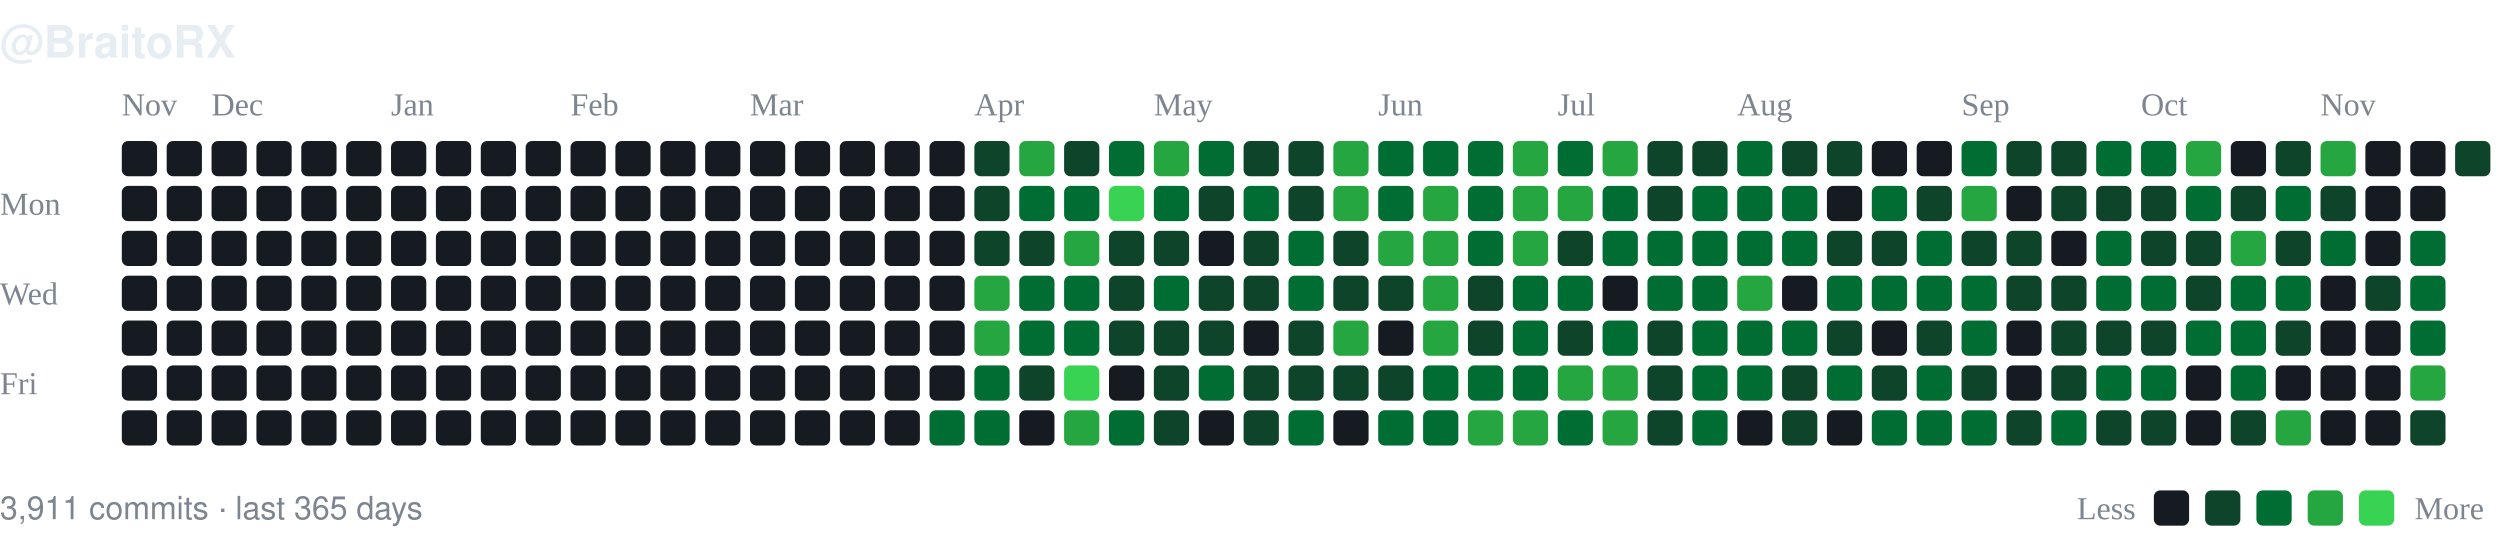
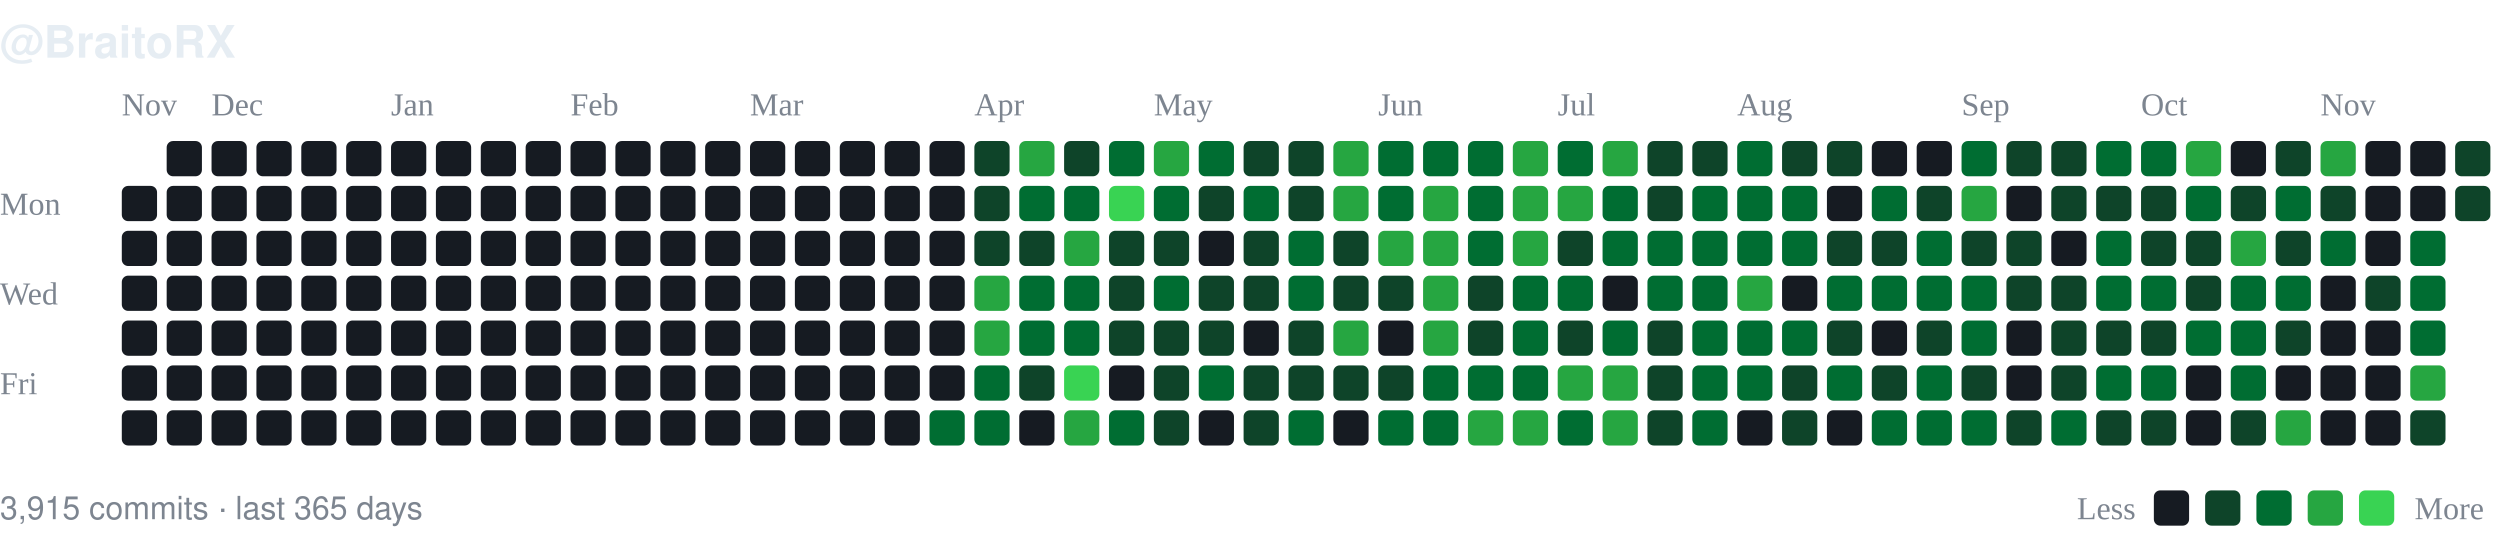
<svg xmlns="http://www.w3.org/2000/svg" width="780" height="170" viewBox="0 0 780 170" role="img">
  <text x="0" y="18" font-size="14" font-weight="600" fill="#e6edf3" font-family="ui-sans-serif,-apple-system,Segoe UI,Helvetica,Arial,sans-serif">@BraitoRX</text>
  <text x="0" y="67" font-size="10" fill="#7d8590">Mon</text>
  <text x="0" y="95" font-size="10" fill="#7d8590">Wed</text>
  <text x="0" y="123" font-size="10" fill="#7d8590">Fri</text>
  <text x="38" y="36" font-size="10" fill="#7d8590">Nov</text>
-   <rect x="38" y="44" width="11" height="11" rx="2" fill="#161b22" />
  <rect x="38" y="58" width="11" height="11" rx="2" fill="#161b22" />
  <rect x="38" y="72" width="11" height="11" rx="2" fill="#161b22" />
  <rect x="38" y="86" width="11" height="11" rx="2" fill="#161b22" />
  <rect x="38" y="100" width="11" height="11" rx="2" fill="#161b22" />
  <rect x="38" y="114" width="11" height="11" rx="2" fill="#161b22" />
  <rect x="38" y="128" width="11" height="11" rx="2" fill="#161b22" />
  <rect x="52" y="44" width="11" height="11" rx="2" fill="#161b22" />
  <rect x="52" y="58" width="11" height="11" rx="2" fill="#161b22" />
  <rect x="52" y="72" width="11" height="11" rx="2" fill="#161b22" />
  <rect x="52" y="86" width="11" height="11" rx="2" fill="#161b22" />
  <rect x="52" y="100" width="11" height="11" rx="2" fill="#161b22" />
  <rect x="52" y="114" width="11" height="11" rx="2" fill="#161b22" />
  <rect x="52" y="128" width="11" height="11" rx="2" fill="#161b22" />
  <text x="66" y="36" font-size="10" fill="#7d8590">Dec</text>
  <rect x="66" y="44" width="11" height="11" rx="2" fill="#161b22" />
  <rect x="66" y="58" width="11" height="11" rx="2" fill="#161b22" />
  <rect x="66" y="72" width="11" height="11" rx="2" fill="#161b22" />
  <rect x="66" y="86" width="11" height="11" rx="2" fill="#161b22" />
  <rect x="66" y="100" width="11" height="11" rx="2" fill="#161b22" />
  <rect x="66" y="114" width="11" height="11" rx="2" fill="#161b22" />
  <rect x="66" y="128" width="11" height="11" rx="2" fill="#161b22" />
  <rect x="80" y="44" width="11" height="11" rx="2" fill="#161b22" />
  <rect x="80" y="58" width="11" height="11" rx="2" fill="#161b22" />
  <rect x="80" y="72" width="11" height="11" rx="2" fill="#161b22" />
  <rect x="80" y="86" width="11" height="11" rx="2" fill="#161b22" />
  <rect x="80" y="100" width="11" height="11" rx="2" fill="#161b22" />
  <rect x="80" y="114" width="11" height="11" rx="2" fill="#161b22" />
  <rect x="80" y="128" width="11" height="11" rx="2" fill="#161b22" />
  <rect x="94" y="44" width="11" height="11" rx="2" fill="#161b22" />
  <rect x="94" y="58" width="11" height="11" rx="2" fill="#161b22" />
  <rect x="94" y="72" width="11" height="11" rx="2" fill="#161b22" />
  <rect x="94" y="86" width="11" height="11" rx="2" fill="#161b22" />
  <rect x="94" y="100" width="11" height="11" rx="2" fill="#161b22" />
  <rect x="94" y="114" width="11" height="11" rx="2" fill="#161b22" />
  <rect x="94" y="128" width="11" height="11" rx="2" fill="#161b22" />
  <rect x="108" y="44" width="11" height="11" rx="2" fill="#161b22" />
  <rect x="108" y="58" width="11" height="11" rx="2" fill="#161b22" />
  <rect x="108" y="72" width="11" height="11" rx="2" fill="#161b22" />
  <rect x="108" y="86" width="11" height="11" rx="2" fill="#161b22" />
  <rect x="108" y="100" width="11" height="11" rx="2" fill="#161b22" />
  <rect x="108" y="114" width="11" height="11" rx="2" fill="#161b22" />
  <rect x="108" y="128" width="11" height="11" rx="2" fill="#161b22" />
  <text x="122" y="36" font-size="10" fill="#7d8590">Jan</text>
  <rect x="122" y="44" width="11" height="11" rx="2" fill="#161b22" />
  <rect x="122" y="58" width="11" height="11" rx="2" fill="#161b22" />
  <rect x="122" y="72" width="11" height="11" rx="2" fill="#161b22" />
  <rect x="122" y="86" width="11" height="11" rx="2" fill="#161b22" />
  <rect x="122" y="100" width="11" height="11" rx="2" fill="#161b22" />
  <rect x="122" y="114" width="11" height="11" rx="2" fill="#161b22" />
  <rect x="122" y="128" width="11" height="11" rx="2" fill="#161b22" />
  <rect x="136" y="44" width="11" height="11" rx="2" fill="#161b22" />
  <rect x="136" y="58" width="11" height="11" rx="2" fill="#161b22" />
  <rect x="136" y="72" width="11" height="11" rx="2" fill="#161b22" />
  <rect x="136" y="86" width="11" height="11" rx="2" fill="#161b22" />
  <rect x="136" y="100" width="11" height="11" rx="2" fill="#161b22" />
  <rect x="136" y="114" width="11" height="11" rx="2" fill="#161b22" />
  <rect x="136" y="128" width="11" height="11" rx="2" fill="#161b22" />
  <rect x="150" y="44" width="11" height="11" rx="2" fill="#161b22" />
  <rect x="150" y="58" width="11" height="11" rx="2" fill="#161b22" />
  <rect x="150" y="72" width="11" height="11" rx="2" fill="#161b22" />
  <rect x="150" y="86" width="11" height="11" rx="2" fill="#161b22" />
  <rect x="150" y="100" width="11" height="11" rx="2" fill="#161b22" />
  <rect x="150" y="114" width="11" height="11" rx="2" fill="#161b22" />
  <rect x="150" y="128" width="11" height="11" rx="2" fill="#161b22" />
  <rect x="164" y="44" width="11" height="11" rx="2" fill="#161b22" />
  <rect x="164" y="58" width="11" height="11" rx="2" fill="#161b22" />
  <rect x="164" y="72" width="11" height="11" rx="2" fill="#161b22" />
  <rect x="164" y="86" width="11" height="11" rx="2" fill="#161b22" />
  <rect x="164" y="100" width="11" height="11" rx="2" fill="#161b22" />
  <rect x="164" y="114" width="11" height="11" rx="2" fill="#161b22" />
  <rect x="164" y="128" width="11" height="11" rx="2" fill="#161b22" />
  <text x="178" y="36" font-size="10" fill="#7d8590">Feb</text>
  <rect x="178" y="44" width="11" height="11" rx="2" fill="#161b22" />
  <rect x="178" y="58" width="11" height="11" rx="2" fill="#161b22" />
  <rect x="178" y="72" width="11" height="11" rx="2" fill="#161b22" />
  <rect x="178" y="86" width="11" height="11" rx="2" fill="#161b22" />
  <rect x="178" y="100" width="11" height="11" rx="2" fill="#161b22" />
  <rect x="178" y="114" width="11" height="11" rx="2" fill="#161b22" />
  <rect x="178" y="128" width="11" height="11" rx="2" fill="#161b22" />
  <rect x="192" y="44" width="11" height="11" rx="2" fill="#161b22" />
  <rect x="192" y="58" width="11" height="11" rx="2" fill="#161b22" />
  <rect x="192" y="72" width="11" height="11" rx="2" fill="#161b22" />
  <rect x="192" y="86" width="11" height="11" rx="2" fill="#161b22" />
  <rect x="192" y="100" width="11" height="11" rx="2" fill="#161b22" />
  <rect x="192" y="114" width="11" height="11" rx="2" fill="#161b22" />
  <rect x="192" y="128" width="11" height="11" rx="2" fill="#161b22" />
  <rect x="206" y="44" width="11" height="11" rx="2" fill="#161b22" />
  <rect x="206" y="58" width="11" height="11" rx="2" fill="#161b22" />
  <rect x="206" y="72" width="11" height="11" rx="2" fill="#161b22" />
  <rect x="206" y="86" width="11" height="11" rx="2" fill="#161b22" />
  <rect x="206" y="100" width="11" height="11" rx="2" fill="#161b22" />
  <rect x="206" y="114" width="11" height="11" rx="2" fill="#161b22" />
  <rect x="206" y="128" width="11" height="11" rx="2" fill="#161b22" />
  <rect x="220" y="44" width="11" height="11" rx="2" fill="#161b22" />
  <rect x="220" y="58" width="11" height="11" rx="2" fill="#161b22" />
  <rect x="220" y="72" width="11" height="11" rx="2" fill="#161b22" />
  <rect x="220" y="86" width="11" height="11" rx="2" fill="#161b22" />
  <rect x="220" y="100" width="11" height="11" rx="2" fill="#161b22" />
  <rect x="220" y="114" width="11" height="11" rx="2" fill="#161b22" />
  <rect x="220" y="128" width="11" height="11" rx="2" fill="#161b22" />
  <text x="234" y="36" font-size="10" fill="#7d8590">Mar</text>
  <rect x="234" y="44" width="11" height="11" rx="2" fill="#161b22" />
  <rect x="234" y="58" width="11" height="11" rx="2" fill="#161b22" />
  <rect x="234" y="72" width="11" height="11" rx="2" fill="#161b22" />
  <rect x="234" y="86" width="11" height="11" rx="2" fill="#161b22" />
  <rect x="234" y="100" width="11" height="11" rx="2" fill="#161b22" />
  <rect x="234" y="114" width="11" height="11" rx="2" fill="#161b22" />
  <rect x="234" y="128" width="11" height="11" rx="2" fill="#161b22" />
  <rect x="248" y="44" width="11" height="11" rx="2" fill="#161b22" />
  <rect x="248" y="58" width="11" height="11" rx="2" fill="#161b22" />
  <rect x="248" y="72" width="11" height="11" rx="2" fill="#161b22" />
  <rect x="248" y="86" width="11" height="11" rx="2" fill="#161b22" />
  <rect x="248" y="100" width="11" height="11" rx="2" fill="#161b22" />
  <rect x="248" y="114" width="11" height="11" rx="2" fill="#161b22" />
  <rect x="248" y="128" width="11" height="11" rx="2" fill="#161b22" />
  <rect x="262" y="44" width="11" height="11" rx="2" fill="#161b22" />
  <rect x="262" y="58" width="11" height="11" rx="2" fill="#161b22" />
  <rect x="262" y="72" width="11" height="11" rx="2" fill="#161b22" />
  <rect x="262" y="86" width="11" height="11" rx="2" fill="#161b22" />
  <rect x="262" y="100" width="11" height="11" rx="2" fill="#161b22" />
  <rect x="262" y="114" width="11" height="11" rx="2" fill="#161b22" />
  <rect x="262" y="128" width="11" height="11" rx="2" fill="#161b22" />
  <rect x="276" y="44" width="11" height="11" rx="2" fill="#161b22" />
  <rect x="276" y="58" width="11" height="11" rx="2" fill="#161b22" />
  <rect x="276" y="72" width="11" height="11" rx="2" fill="#161b22" />
  <rect x="276" y="86" width="11" height="11" rx="2" fill="#161b22" />
  <rect x="276" y="100" width="11" height="11" rx="2" fill="#161b22" />
  <rect x="276" y="114" width="11" height="11" rx="2" fill="#161b22" />
  <rect x="276" y="128" width="11" height="11" rx="2" fill="#161b22" />
  <rect x="290" y="44" width="11" height="11" rx="2" fill="#161b22" />
  <rect x="290" y="58" width="11" height="11" rx="2" fill="#161b22" />
  <rect x="290" y="72" width="11" height="11" rx="2" fill="#161b22" />
  <rect x="290" y="86" width="11" height="11" rx="2" fill="#161b22" />
  <rect x="290" y="100" width="11" height="11" rx="2" fill="#161b22" />
  <rect x="290" y="114" width="11" height="11" rx="2" fill="#161b22" />
  <rect x="290" y="128" width="11" height="11" rx="2" fill="#006d32" />
  <text x="304" y="36" font-size="10" fill="#7d8590">Apr</text>
  <rect x="304" y="44" width="11" height="11" rx="2" fill="#0e4429" />
  <rect x="304" y="58" width="11" height="11" rx="2" fill="#0e4429" />
  <rect x="304" y="72" width="11" height="11" rx="2" fill="#0e4429" />
  <rect x="304" y="86" width="11" height="11" rx="2" fill="#26a641" />
  <rect x="304" y="100" width="11" height="11" rx="2" fill="#26a641" />
  <rect x="304" y="114" width="11" height="11" rx="2" fill="#006d32" />
  <rect x="304" y="128" width="11" height="11" rx="2" fill="#006d32" />
  <rect x="318" y="44" width="11" height="11" rx="2" fill="#26a641" />
  <rect x="318" y="58" width="11" height="11" rx="2" fill="#006d32" />
  <rect x="318" y="72" width="11" height="11" rx="2" fill="#0e4429" />
  <rect x="318" y="86" width="11" height="11" rx="2" fill="#006d32" />
  <rect x="318" y="100" width="11" height="11" rx="2" fill="#006d32" />
  <rect x="318" y="114" width="11" height="11" rx="2" fill="#0e4429" />
  <rect x="318" y="128" width="11" height="11" rx="2" fill="#161b22" />
  <rect x="332" y="44" width="11" height="11" rx="2" fill="#0e4429" />
  <rect x="332" y="58" width="11" height="11" rx="2" fill="#006d32" />
  <rect x="332" y="72" width="11" height="11" rx="2" fill="#26a641" />
  <rect x="332" y="86" width="11" height="11" rx="2" fill="#006d32" />
  <rect x="332" y="100" width="11" height="11" rx="2" fill="#006d32" />
  <rect x="332" y="114" width="11" height="11" rx="2" fill="#39d353" />
  <rect x="332" y="128" width="11" height="11" rx="2" fill="#26a641" />
  <rect x="346" y="44" width="11" height="11" rx="2" fill="#006d32" />
  <rect x="346" y="58" width="11" height="11" rx="2" fill="#39d353" />
  <rect x="346" y="72" width="11" height="11" rx="2" fill="#0e4429" />
  <rect x="346" y="86" width="11" height="11" rx="2" fill="#0e4429" />
  <rect x="346" y="100" width="11" height="11" rx="2" fill="#0e4429" />
  <rect x="346" y="114" width="11" height="11" rx="2" fill="#161b22" />
  <rect x="346" y="128" width="11" height="11" rx="2" fill="#006d32" />
  <text x="360" y="36" font-size="10" fill="#7d8590">May</text>
  <rect x="360" y="44" width="11" height="11" rx="2" fill="#26a641" />
  <rect x="360" y="58" width="11" height="11" rx="2" fill="#006d32" />
  <rect x="360" y="72" width="11" height="11" rx="2" fill="#0e4429" />
  <rect x="360" y="86" width="11" height="11" rx="2" fill="#006d32" />
  <rect x="360" y="100" width="11" height="11" rx="2" fill="#0e4429" />
  <rect x="360" y="114" width="11" height="11" rx="2" fill="#0e4429" />
  <rect x="360" y="128" width="11" height="11" rx="2" fill="#0e4429" />
  <rect x="374" y="44" width="11" height="11" rx="2" fill="#006d32" />
  <rect x="374" y="58" width="11" height="11" rx="2" fill="#0e4429" />
  <rect x="374" y="72" width="11" height="11" rx="2" fill="#161b22" />
  <rect x="374" y="86" width="11" height="11" rx="2" fill="#0e4429" />
  <rect x="374" y="100" width="11" height="11" rx="2" fill="#0e4429" />
  <rect x="374" y="114" width="11" height="11" rx="2" fill="#006d32" />
  <rect x="374" y="128" width="11" height="11" rx="2" fill="#161b22" />
  <rect x="388" y="44" width="11" height="11" rx="2" fill="#0e4429" />
  <rect x="388" y="58" width="11" height="11" rx="2" fill="#006d32" />
  <rect x="388" y="72" width="11" height="11" rx="2" fill="#0e4429" />
  <rect x="388" y="86" width="11" height="11" rx="2" fill="#0e4429" />
  <rect x="388" y="100" width="11" height="11" rx="2" fill="#161b22" />
  <rect x="388" y="114" width="11" height="11" rx="2" fill="#0e4429" />
  <rect x="388" y="128" width="11" height="11" rx="2" fill="#0e4429" />
  <rect x="402" y="44" width="11" height="11" rx="2" fill="#0e4429" />
  <rect x="402" y="58" width="11" height="11" rx="2" fill="#0e4429" />
  <rect x="402" y="72" width="11" height="11" rx="2" fill="#006d32" />
  <rect x="402" y="86" width="11" height="11" rx="2" fill="#006d32" />
  <rect x="402" y="100" width="11" height="11" rx="2" fill="#0e4429" />
  <rect x="402" y="114" width="11" height="11" rx="2" fill="#0e4429" />
  <rect x="402" y="128" width="11" height="11" rx="2" fill="#006d32" />
  <rect x="416" y="44" width="11" height="11" rx="2" fill="#26a641" />
  <rect x="416" y="58" width="11" height="11" rx="2" fill="#26a641" />
  <rect x="416" y="72" width="11" height="11" rx="2" fill="#0e4429" />
  <rect x="416" y="86" width="11" height="11" rx="2" fill="#0e4429" />
  <rect x="416" y="100" width="11" height="11" rx="2" fill="#26a641" />
  <rect x="416" y="114" width="11" height="11" rx="2" fill="#0e4429" />
  <rect x="416" y="128" width="11" height="11" rx="2" fill="#161b22" />
  <text x="430" y="36" font-size="10" fill="#7d8590">Jun</text>
  <rect x="430" y="44" width="11" height="11" rx="2" fill="#006d32" />
  <rect x="430" y="58" width="11" height="11" rx="2" fill="#006d32" />
  <rect x="430" y="72" width="11" height="11" rx="2" fill="#26a641" />
  <rect x="430" y="86" width="11" height="11" rx="2" fill="#0e4429" />
  <rect x="430" y="100" width="11" height="11" rx="2" fill="#161b22" />
  <rect x="430" y="114" width="11" height="11" rx="2" fill="#0e4429" />
  <rect x="430" y="128" width="11" height="11" rx="2" fill="#006d32" />
  <rect x="444" y="44" width="11" height="11" rx="2" fill="#006d32" />
  <rect x="444" y="58" width="11" height="11" rx="2" fill="#26a641" />
  <rect x="444" y="72" width="11" height="11" rx="2" fill="#26a641" />
  <rect x="444" y="86" width="11" height="11" rx="2" fill="#26a641" />
  <rect x="444" y="100" width="11" height="11" rx="2" fill="#26a641" />
  <rect x="444" y="114" width="11" height="11" rx="2" fill="#006d32" />
  <rect x="444" y="128" width="11" height="11" rx="2" fill="#006d32" />
  <rect x="458" y="44" width="11" height="11" rx="2" fill="#006d32" />
  <rect x="458" y="58" width="11" height="11" rx="2" fill="#006d32" />
  <rect x="458" y="72" width="11" height="11" rx="2" fill="#006d32" />
  <rect x="458" y="86" width="11" height="11" rx="2" fill="#0e4429" />
  <rect x="458" y="100" width="11" height="11" rx="2" fill="#0e4429" />
  <rect x="458" y="114" width="11" height="11" rx="2" fill="#006d32" />
  <rect x="458" y="128" width="11" height="11" rx="2" fill="#26a641" />
  <rect x="472" y="44" width="11" height="11" rx="2" fill="#26a641" />
  <rect x="472" y="58" width="11" height="11" rx="2" fill="#26a641" />
  <rect x="472" y="72" width="11" height="11" rx="2" fill="#26a641" />
  <rect x="472" y="86" width="11" height="11" rx="2" fill="#006d32" />
  <rect x="472" y="100" width="11" height="11" rx="2" fill="#006d32" />
  <rect x="472" y="114" width="11" height="11" rx="2" fill="#006d32" />
  <rect x="472" y="128" width="11" height="11" rx="2" fill="#26a641" />
  <text x="486" y="36" font-size="10" fill="#7d8590">Jul</text>
  <rect x="486" y="44" width="11" height="11" rx="2" fill="#006d32" />
  <rect x="486" y="58" width="11" height="11" rx="2" fill="#26a641" />
  <rect x="486" y="72" width="11" height="11" rx="2" fill="#0e4429" />
  <rect x="486" y="86" width="11" height="11" rx="2" fill="#006d32" />
  <rect x="486" y="100" width="11" height="11" rx="2" fill="#0e4429" />
  <rect x="486" y="114" width="11" height="11" rx="2" fill="#26a641" />
  <rect x="486" y="128" width="11" height="11" rx="2" fill="#006d32" />
  <rect x="500" y="44" width="11" height="11" rx="2" fill="#26a641" />
  <rect x="500" y="58" width="11" height="11" rx="2" fill="#006d32" />
  <rect x="500" y="72" width="11" height="11" rx="2" fill="#006d32" />
  <rect x="500" y="86" width="11" height="11" rx="2" fill="#161b22" />
  <rect x="500" y="100" width="11" height="11" rx="2" fill="#006d32" />
  <rect x="500" y="114" width="11" height="11" rx="2" fill="#26a641" />
  <rect x="500" y="128" width="11" height="11" rx="2" fill="#26a641" />
  <rect x="514" y="44" width="11" height="11" rx="2" fill="#0e4429" />
  <rect x="514" y="58" width="11" height="11" rx="2" fill="#0e4429" />
  <rect x="514" y="72" width="11" height="11" rx="2" fill="#006d32" />
  <rect x="514" y="86" width="11" height="11" rx="2" fill="#006d32" />
  <rect x="514" y="100" width="11" height="11" rx="2" fill="#0e4429" />
  <rect x="514" y="114" width="11" height="11" rx="2" fill="#0e4429" />
  <rect x="514" y="128" width="11" height="11" rx="2" fill="#0e4429" />
  <rect x="528" y="44" width="11" height="11" rx="2" fill="#0e4429" />
  <rect x="528" y="58" width="11" height="11" rx="2" fill="#006d32" />
  <rect x="528" y="72" width="11" height="11" rx="2" fill="#006d32" />
  <rect x="528" y="86" width="11" height="11" rx="2" fill="#006d32" />
  <rect x="528" y="100" width="11" height="11" rx="2" fill="#006d32" />
  <rect x="528" y="114" width="11" height="11" rx="2" fill="#006d32" />
  <rect x="528" y="128" width="11" height="11" rx="2" fill="#006d32" />
  <text x="542" y="36" font-size="10" fill="#7d8590">Aug</text>
  <rect x="542" y="44" width="11" height="11" rx="2" fill="#006d32" />
  <rect x="542" y="58" width="11" height="11" rx="2" fill="#006d32" />
  <rect x="542" y="72" width="11" height="11" rx="2" fill="#006d32" />
  <rect x="542" y="86" width="11" height="11" rx="2" fill="#26a641" />
  <rect x="542" y="100" width="11" height="11" rx="2" fill="#006d32" />
  <rect x="542" y="114" width="11" height="11" rx="2" fill="#006d32" />
  <rect x="542" y="128" width="11" height="11" rx="2" fill="#161b22" />
  <rect x="556" y="44" width="11" height="11" rx="2" fill="#0e4429" />
  <rect x="556" y="58" width="11" height="11" rx="2" fill="#006d32" />
  <rect x="556" y="72" width="11" height="11" rx="2" fill="#006d32" />
  <rect x="556" y="86" width="11" height="11" rx="2" fill="#161b22" />
  <rect x="556" y="100" width="11" height="11" rx="2" fill="#006d32" />
  <rect x="556" y="114" width="11" height="11" rx="2" fill="#0e4429" />
  <rect x="556" y="128" width="11" height="11" rx="2" fill="#0e4429" />
  <rect x="570" y="44" width="11" height="11" rx="2" fill="#0e4429" />
  <rect x="570" y="58" width="11" height="11" rx="2" fill="#161b22" />
  <rect x="570" y="72" width="11" height="11" rx="2" fill="#0e4429" />
  <rect x="570" y="86" width="11" height="11" rx="2" fill="#006d32" />
  <rect x="570" y="100" width="11" height="11" rx="2" fill="#0e4429" />
  <rect x="570" y="114" width="11" height="11" rx="2" fill="#006d32" />
  <rect x="570" y="128" width="11" height="11" rx="2" fill="#161b22" />
  <rect x="584" y="44" width="11" height="11" rx="2" fill="#161b22" />
  <rect x="584" y="58" width="11" height="11" rx="2" fill="#006d32" />
  <rect x="584" y="72" width="11" height="11" rx="2" fill="#0e4429" />
  <rect x="584" y="86" width="11" height="11" rx="2" fill="#006d32" />
  <rect x="584" y="100" width="11" height="11" rx="2" fill="#161b22" />
  <rect x="584" y="114" width="11" height="11" rx="2" fill="#0e4429" />
  <rect x="584" y="128" width="11" height="11" rx="2" fill="#006d32" />
  <rect x="598" y="44" width="11" height="11" rx="2" fill="#161b22" />
  <rect x="598" y="58" width="11" height="11" rx="2" fill="#0e4429" />
  <rect x="598" y="72" width="11" height="11" rx="2" fill="#006d32" />
  <rect x="598" y="86" width="11" height="11" rx="2" fill="#006d32" />
  <rect x="598" y="100" width="11" height="11" rx="2" fill="#0e4429" />
  <rect x="598" y="114" width="11" height="11" rx="2" fill="#006d32" />
  <rect x="598" y="128" width="11" height="11" rx="2" fill="#006d32" />
  <text x="612" y="36" font-size="10" fill="#7d8590">Sep</text>
  <rect x="612" y="44" width="11" height="11" rx="2" fill="#006d32" />
  <rect x="612" y="58" width="11" height="11" rx="2" fill="#26a641" />
  <rect x="612" y="72" width="11" height="11" rx="2" fill="#0e4429" />
  <rect x="612" y="86" width="11" height="11" rx="2" fill="#006d32" />
  <rect x="612" y="100" width="11" height="11" rx="2" fill="#006d32" />
  <rect x="612" y="114" width="11" height="11" rx="2" fill="#0e4429" />
  <rect x="612" y="128" width="11" height="11" rx="2" fill="#006d32" />
  <rect x="626" y="44" width="11" height="11" rx="2" fill="#0e4429" />
  <rect x="626" y="58" width="11" height="11" rx="2" fill="#161b22" />
  <rect x="626" y="72" width="11" height="11" rx="2" fill="#0e4429" />
  <rect x="626" y="86" width="11" height="11" rx="2" fill="#0e4429" />
  <rect x="626" y="100" width="11" height="11" rx="2" fill="#161b22" />
  <rect x="626" y="114" width="11" height="11" rx="2" fill="#161b22" />
  <rect x="626" y="128" width="11" height="11" rx="2" fill="#0e4429" />
  <rect x="640" y="44" width="11" height="11" rx="2" fill="#0e4429" />
  <rect x="640" y="58" width="11" height="11" rx="2" fill="#0e4429" />
  <rect x="640" y="72" width="11" height="11" rx="2" fill="#161b22" />
  <rect x="640" y="86" width="11" height="11" rx="2" fill="#0e4429" />
  <rect x="640" y="100" width="11" height="11" rx="2" fill="#0e4429" />
  <rect x="640" y="114" width="11" height="11" rx="2" fill="#0e4429" />
  <rect x="640" y="128" width="11" height="11" rx="2" fill="#006d32" />
  <rect x="654" y="44" width="11" height="11" rx="2" fill="#006d32" />
  <rect x="654" y="58" width="11" height="11" rx="2" fill="#0e4429" />
  <rect x="654" y="72" width="11" height="11" rx="2" fill="#006d32" />
  <rect x="654" y="86" width="11" height="11" rx="2" fill="#006d32" />
  <rect x="654" y="100" width="11" height="11" rx="2" fill="#0e4429" />
  <rect x="654" y="114" width="11" height="11" rx="2" fill="#006d32" />
  <rect x="654" y="128" width="11" height="11" rx="2" fill="#0e4429" />
  <text x="668" y="36" font-size="10" fill="#7d8590">Oct</text>
  <rect x="668" y="44" width="11" height="11" rx="2" fill="#006d32" />
  <rect x="668" y="58" width="11" height="11" rx="2" fill="#0e4429" />
  <rect x="668" y="72" width="11" height="11" rx="2" fill="#0e4429" />
  <rect x="668" y="86" width="11" height="11" rx="2" fill="#006d32" />
  <rect x="668" y="100" width="11" height="11" rx="2" fill="#0e4429" />
  <rect x="668" y="114" width="11" height="11" rx="2" fill="#006d32" />
  <rect x="668" y="128" width="11" height="11" rx="2" fill="#0e4429" />
  <rect x="682" y="44" width="11" height="11" rx="2" fill="#26a641" />
  <rect x="682" y="58" width="11" height="11" rx="2" fill="#006d32" />
  <rect x="682" y="72" width="11" height="11" rx="2" fill="#0e4429" />
  <rect x="682" y="86" width="11" height="11" rx="2" fill="#0e4429" />
  <rect x="682" y="100" width="11" height="11" rx="2" fill="#006d32" />
  <rect x="682" y="114" width="11" height="11" rx="2" fill="#161b22" />
  <rect x="682" y="128" width="11" height="11" rx="2" fill="#161b22" />
  <rect x="696" y="44" width="11" height="11" rx="2" fill="#161b22" />
  <rect x="696" y="58" width="11" height="11" rx="2" fill="#0e4429" />
  <rect x="696" y="72" width="11" height="11" rx="2" fill="#26a641" />
  <rect x="696" y="86" width="11" height="11" rx="2" fill="#006d32" />
  <rect x="696" y="100" width="11" height="11" rx="2" fill="#006d32" />
  <rect x="696" y="114" width="11" height="11" rx="2" fill="#006d32" />
  <rect x="696" y="128" width="11" height="11" rx="2" fill="#0e4429" />
  <rect x="710" y="44" width="11" height="11" rx="2" fill="#0e4429" />
  <rect x="710" y="58" width="11" height="11" rx="2" fill="#006d32" />
  <rect x="710" y="72" width="11" height="11" rx="2" fill="#0e4429" />
  <rect x="710" y="86" width="11" height="11" rx="2" fill="#006d32" />
  <rect x="710" y="100" width="11" height="11" rx="2" fill="#0e4429" />
  <rect x="710" y="114" width="11" height="11" rx="2" fill="#161b22" />
  <rect x="710" y="128" width="11" height="11" rx="2" fill="#26a641" />
  <text x="724" y="36" font-size="10" fill="#7d8590">Nov</text>
  <rect x="724" y="44" width="11" height="11" rx="2" fill="#26a641" />
  <rect x="724" y="58" width="11" height="11" rx="2" fill="#0e4429" />
  <rect x="724" y="72" width="11" height="11" rx="2" fill="#006d32" />
  <rect x="724" y="86" width="11" height="11" rx="2" fill="#161b22" />
  <rect x="724" y="100" width="11" height="11" rx="2" fill="#161b22" />
  <rect x="724" y="114" width="11" height="11" rx="2" fill="#161b22" />
  <rect x="724" y="128" width="11" height="11" rx="2" fill="#161b22" />
  <rect x="738" y="44" width="11" height="11" rx="2" fill="#161b22" />
  <rect x="738" y="58" width="11" height="11" rx="2" fill="#161b22" />
  <rect x="738" y="72" width="11" height="11" rx="2" fill="#161b22" />
  <rect x="738" y="86" width="11" height="11" rx="2" fill="#0e4429" />
  <rect x="738" y="100" width="11" height="11" rx="2" fill="#161b22" />
  <rect x="738" y="114" width="11" height="11" rx="2" fill="#161b22" />
  <rect x="738" y="128" width="11" height="11" rx="2" fill="#161b22" />
  <rect x="752" y="44" width="11" height="11" rx="2" fill="#161b22" />
  <rect x="752" y="58" width="11" height="11" rx="2" fill="#161b22" />
  <rect x="752" y="72" width="11" height="11" rx="2" fill="#006d32" />
  <rect x="752" y="86" width="11" height="11" rx="2" fill="#006d32" />
  <rect x="752" y="100" width="11" height="11" rx="2" fill="#006d32" />
  <rect x="752" y="114" width="11" height="11" rx="2" fill="#26a641" />
  <rect x="752" y="128" width="11" height="11" rx="2" fill="#0e4429" />
  <rect x="766" y="44" width="11" height="11" rx="2" fill="#0e4429" />
+   <rect x="766" y="58" width="11" height="11" rx="2" fill="#0e4429" />
  <text x="648" y="162" font-size="10" fill="#7d8590">Less</text>
  <rect x="672" y="153" width="11" height="11" rx="2" fill="#161b22" />
  <rect x="688" y="153" width="11" height="11" rx="2" fill="#0e4429" />
  <rect x="704" y="153" width="11" height="11" rx="2" fill="#006d32" />
  <rect x="720" y="153" width="11" height="11" rx="2" fill="#26a641" />
  <rect x="736" y="153" width="11" height="11" rx="2" fill="#39d353" />
  <text x="775" y="162" font-size="10" fill="#7d8590" text-anchor="end">More</text>
-   <text x="0" y="162" font-size="10" fill="#7d8590" font-family="ui-sans-serif,-apple-system,Segoe UI,Helvetica,Arial,sans-serif">3,911 commits · last 365 days</text>
+   <text x="0" y="162" font-size="10" fill="#7d8590" font-family="ui-sans-serif,-apple-system,Segoe UI,Helvetica,Arial,sans-serif">3,915 commits · last 365 days</text>
</svg>
